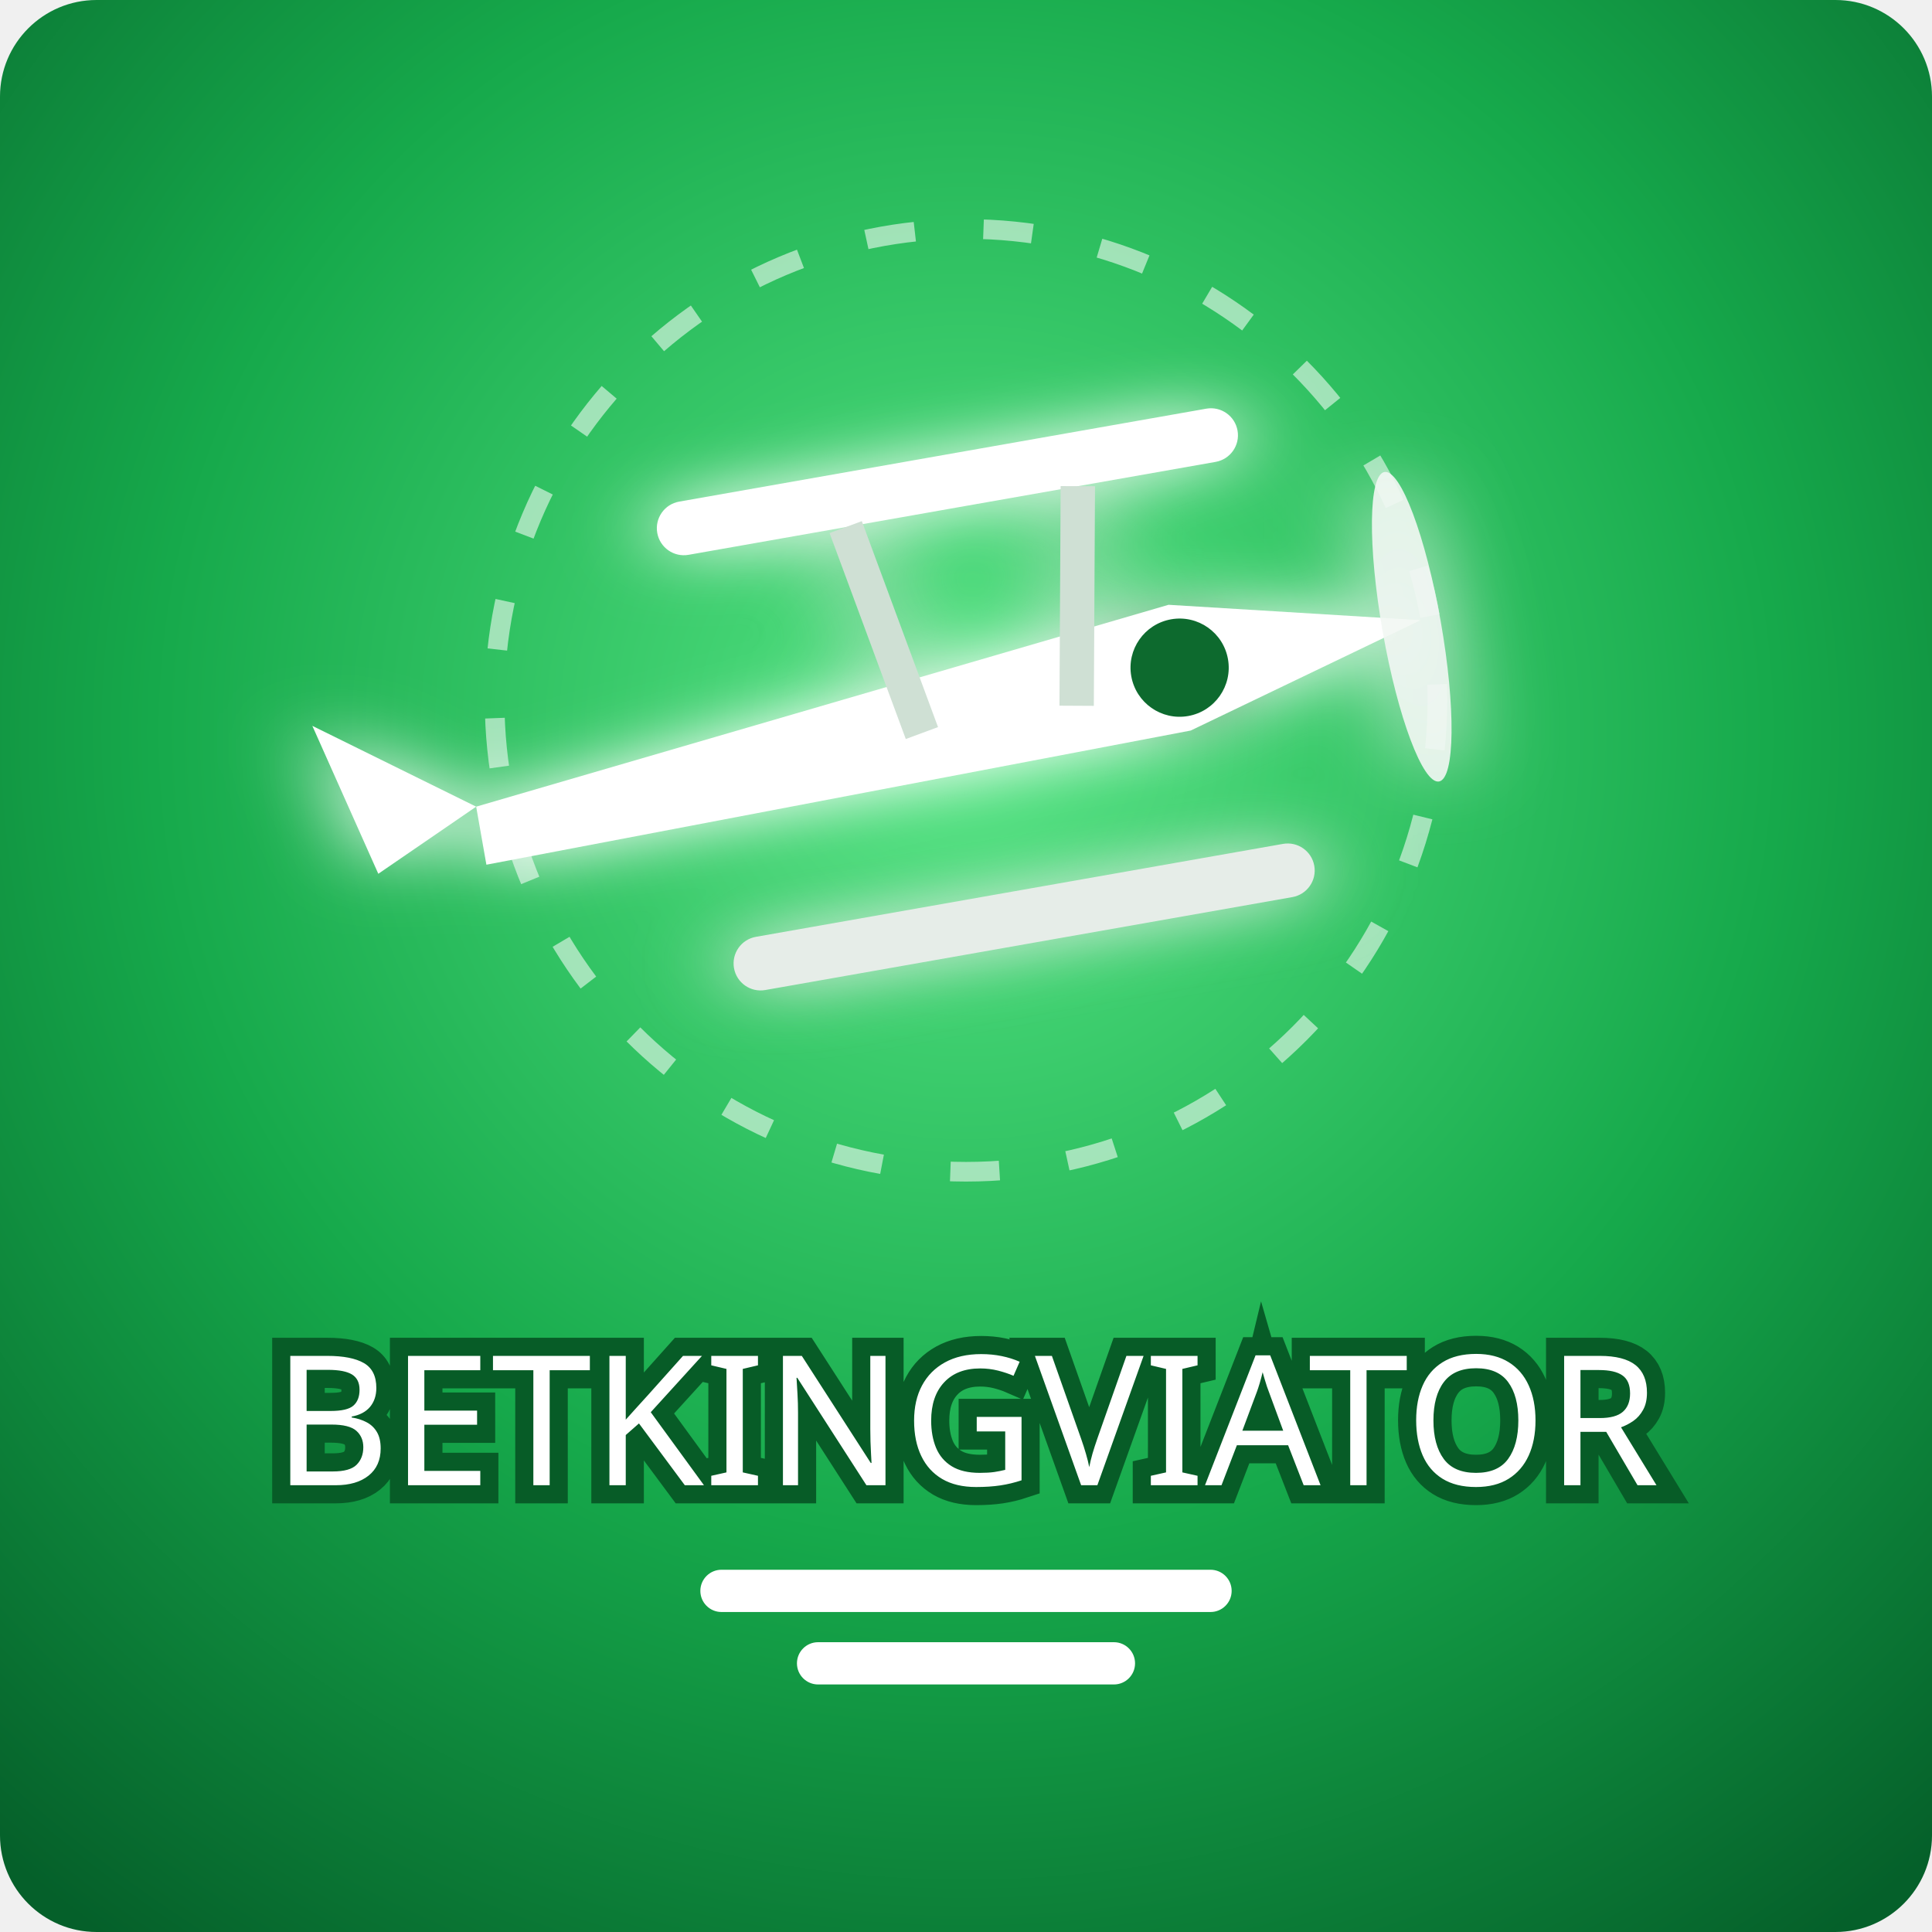
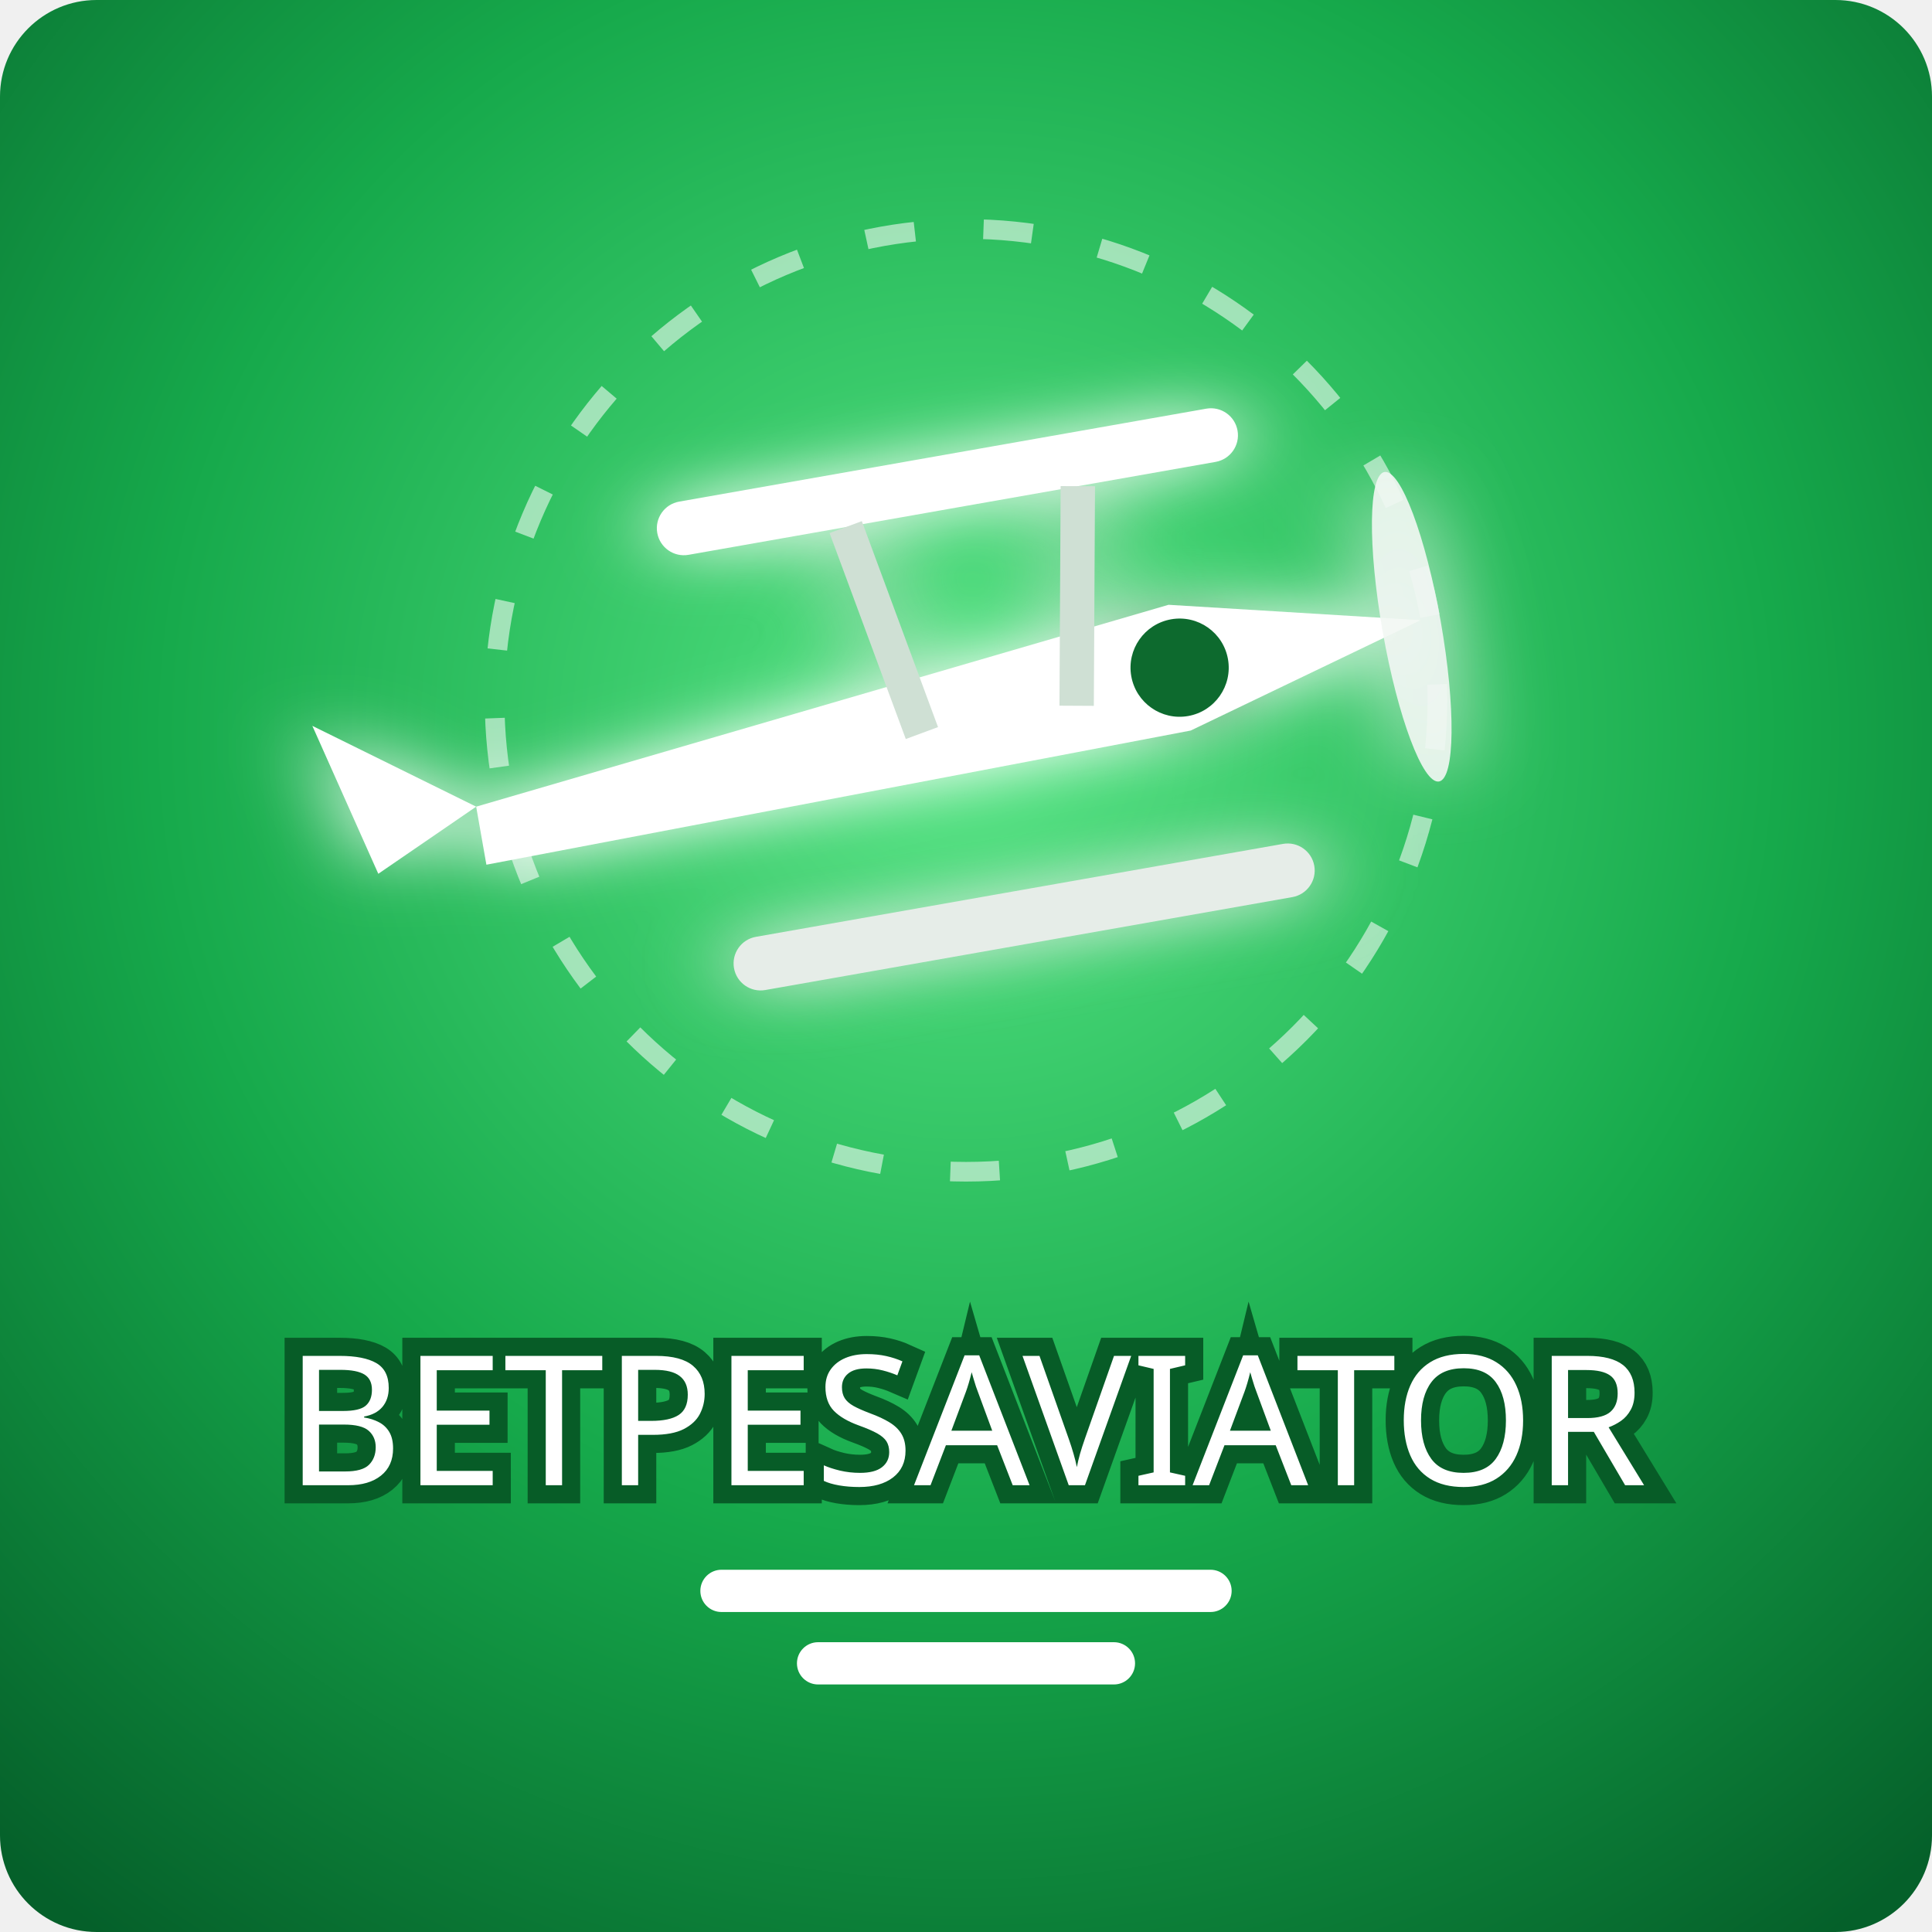
<svg xmlns="http://www.w3.org/2000/svg" viewBox="0 0 320 320" width="320" height="320" role="img">
  <defs>
    <filter id="soft" x="-35%" y="-35%" width="170%" height="170%">
      <feGaussianBlur stdDeviation="8" result="b" />
      <feMerge>
        <feMergeNode in="b" />
        <feMergeNode in="SourceGraphic" />
      </feMerge>
    </filter>
    <radialGradient id="vbg" cx="50%" cy="38%" r="76%">
      <stop offset="0%" stop-color="#55e483" />
      <stop offset="55%" stop-color="#16a94b" />
      <stop offset="100%" stop-color="#05602a" />
    </radialGradient>
  </defs>
  <rect width="320" height="320" rx="16" fill="url(#vbg)" />
  <g transform="translate(160 116) scale(0.8133) translate(0 0)">
    <circle cx="0" cy="0" r="96" fill="none" stroke="#ffffff" stroke-width="4" stroke-dasharray="10 14" opacity=".55" />
    <g transform="rotate(-10)" filter="url(#soft)">
      <path d="M-102 4 L44 -12 L94 0 L44 14 L-102 16 Z" fill="#ffffff" />
      <rect x="-56" y="-50" width="120" height="11" rx="5.5" fill="#ffffff" />
      <rect x="-56" y="40" width="120" height="11" rx="5.5" fill="#e6ede8" />
      <path d="M-18 -39 L-10 5 M30 -39 L22 5" stroke="#cfe0d4" stroke-width="7" />
      <path d="M-102 4 L-132 -18 L-124 14 Z" fill="#ffffff" />
      <circle cx="44" cy="1" r="10" fill="#0d6b2f" />
      <ellipse cx="92" cy="1" rx="6" ry="32" fill="#f2f7f3" opacity=".9" />
    </g>
  </g>
-   <text x="160" y="246" text-anchor="middle" font-family="Impact,'Arial Black','Haettenschweiler',sans-serif" font-size="30" fill="#ffffff" stroke="#075c27" stroke-width="6" paint-order="stroke">BETKINGVIATOR</text>
+   <text x="160" y="246" text-anchor="middle" font-family="Impact,'Arial Black','Haettenschweiler',sans-serif" font-size="30" fill="#ffffff" stroke="#075c27" stroke-width="6" paint-order="stroke">BETPESAVIATOR</text>
  <rect x="116" y="260" width="88" height="7" rx="3.5" fill="#ffffff" />
  <rect x="132" y="272" width="56" height="7" rx="3.5" fill="#ffffff" />
</svg>
